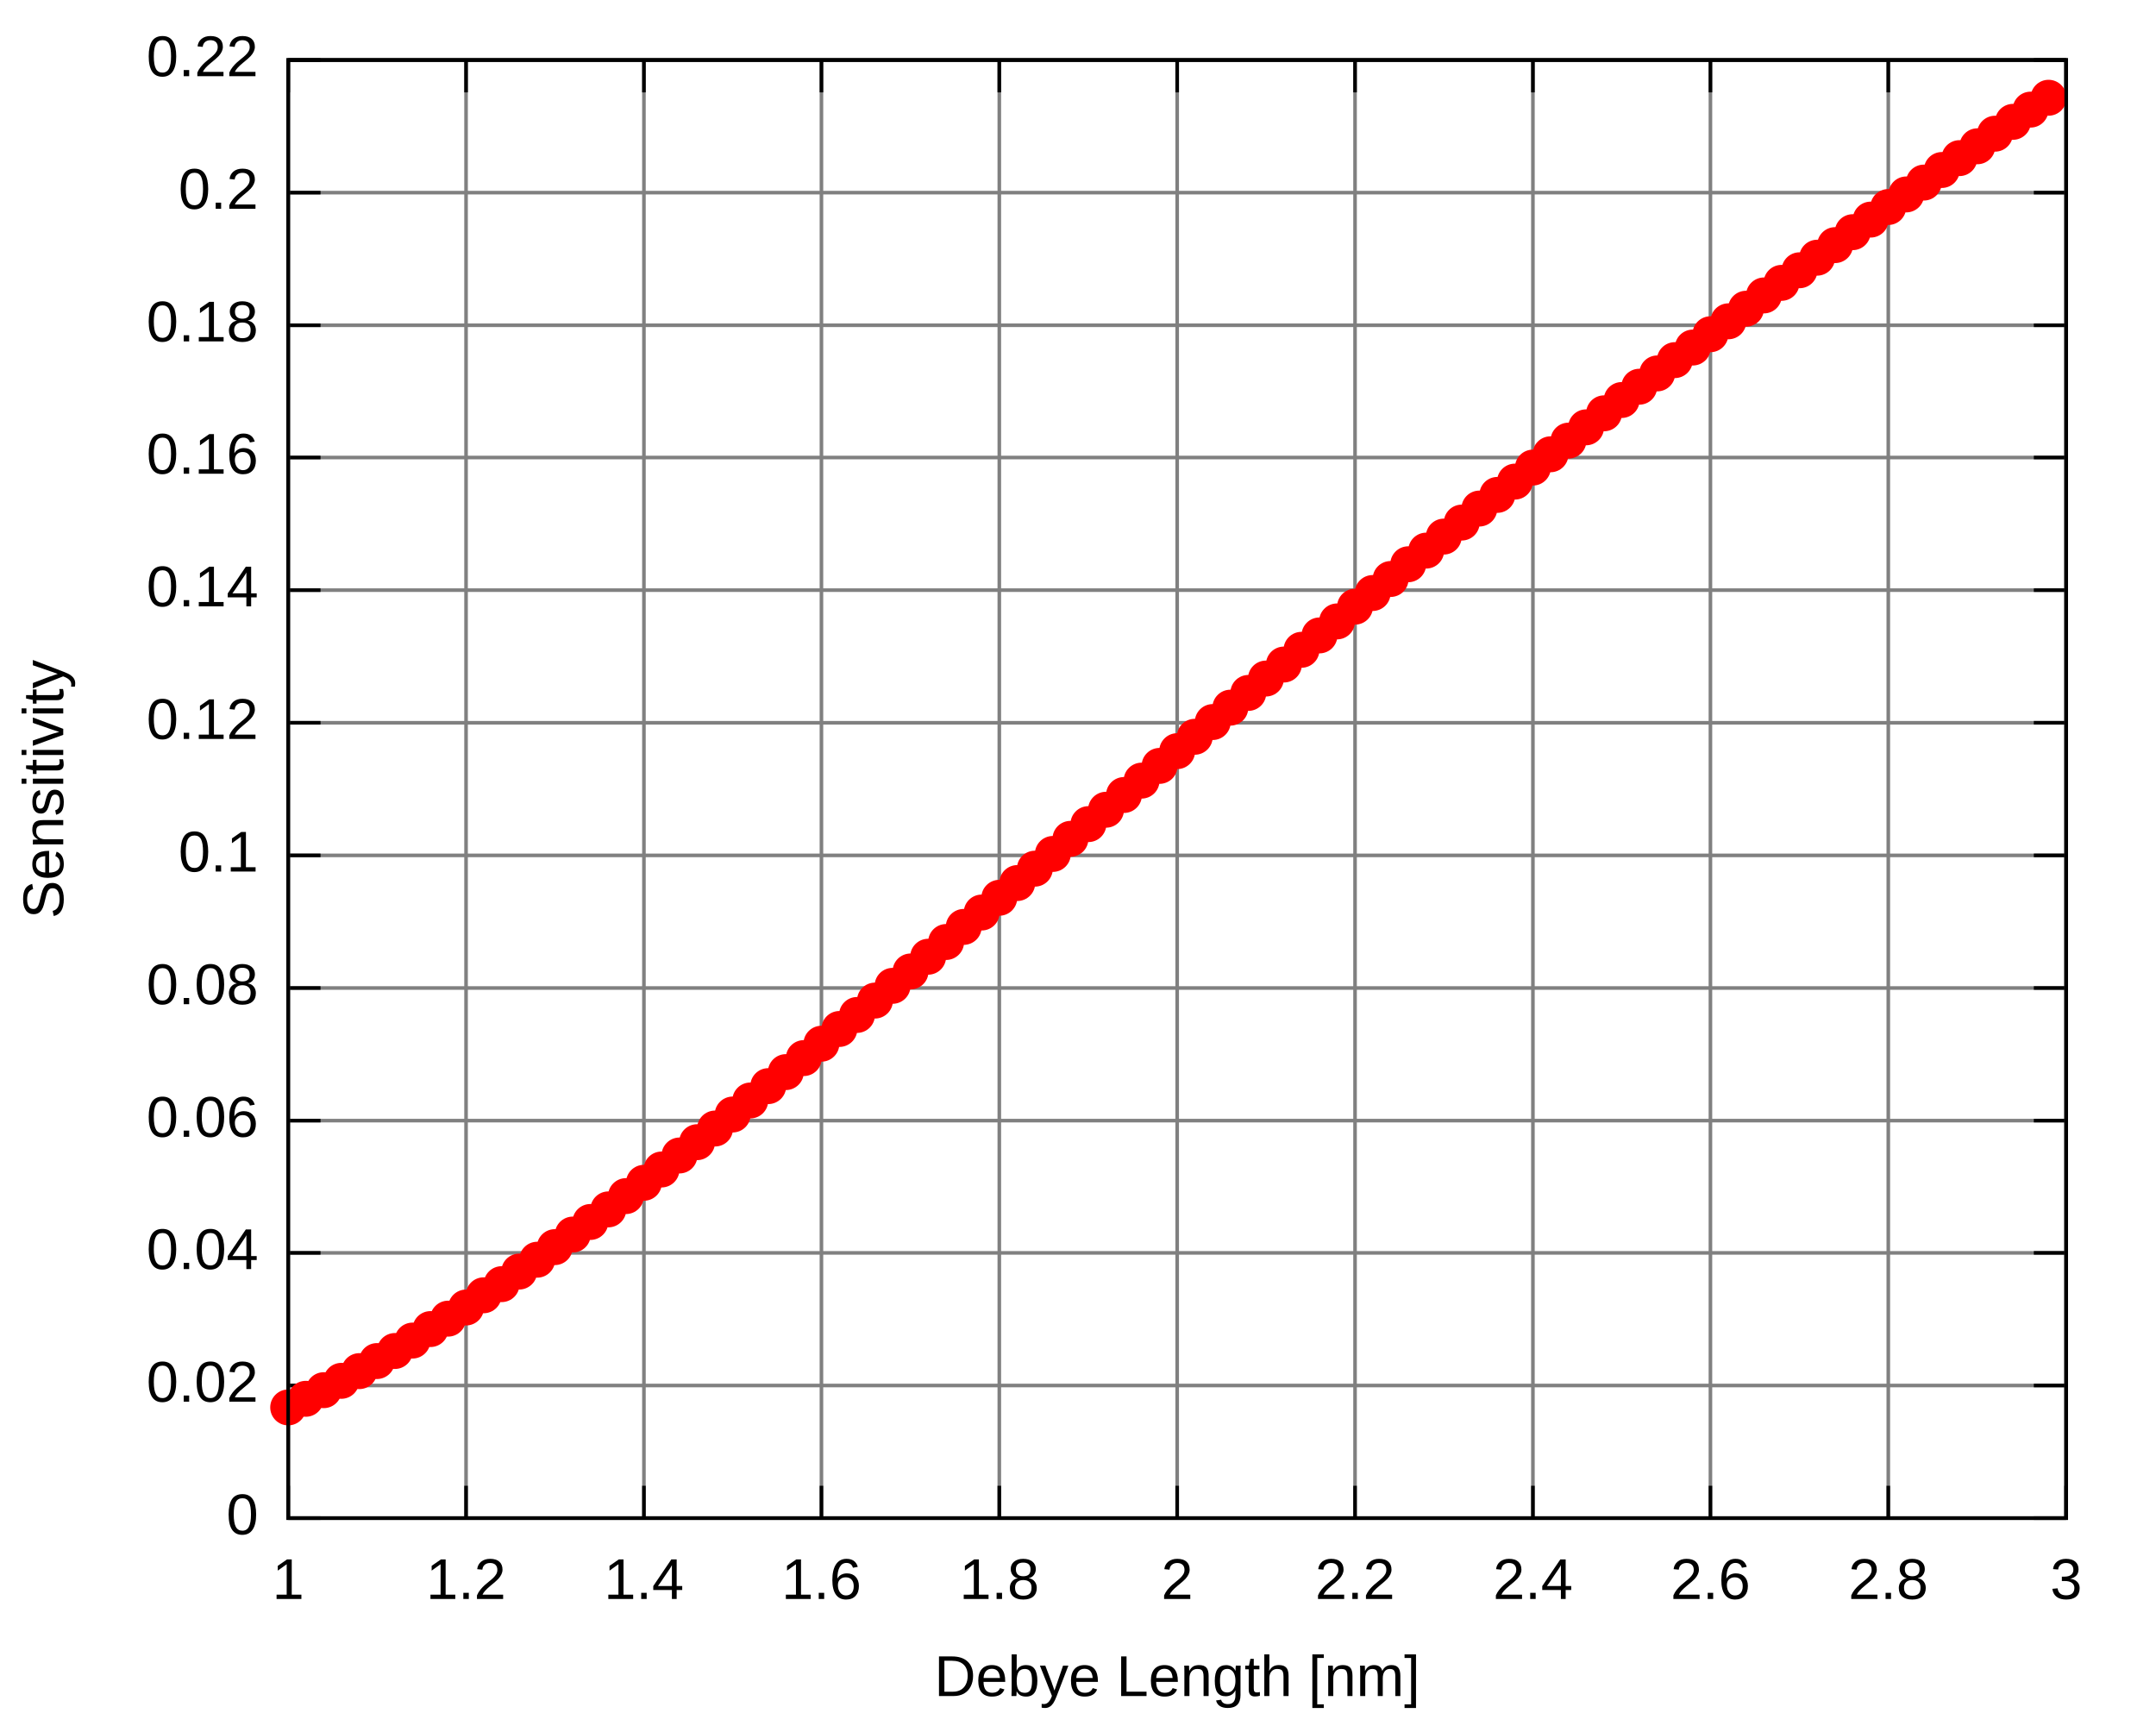
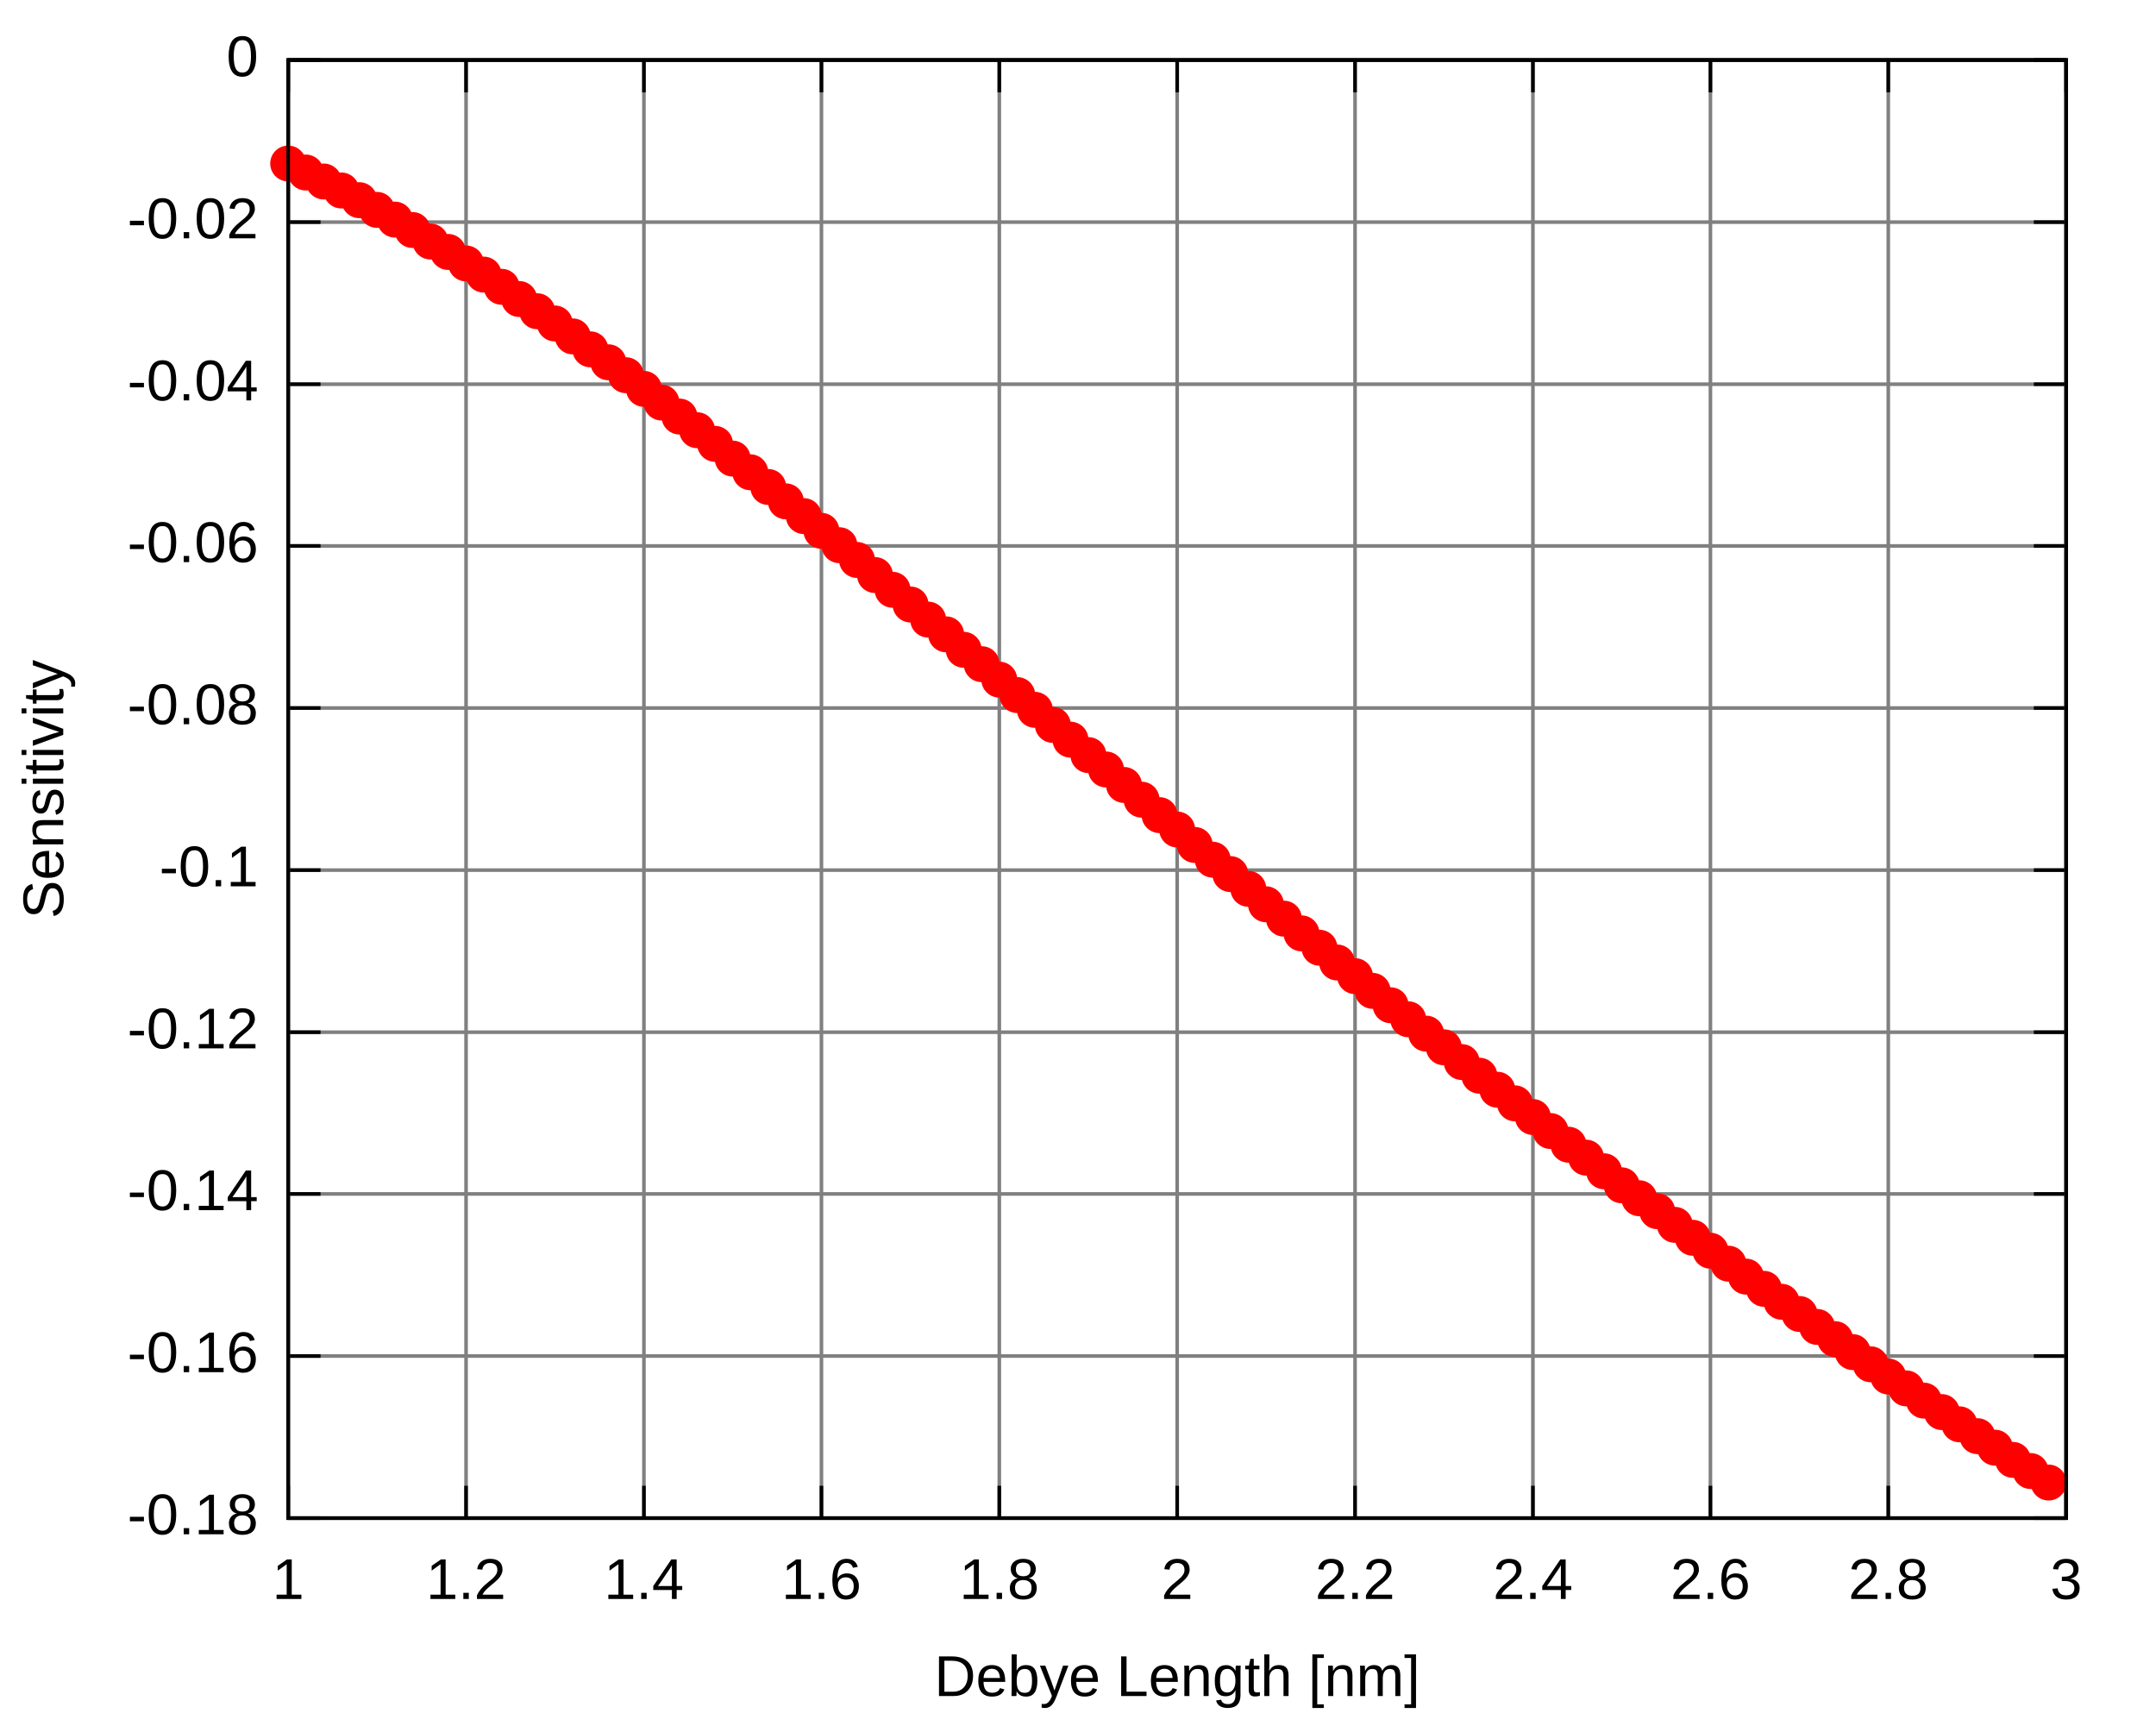
<svg xmlns="http://www.w3.org/2000/svg" xmlns:xlink="http://www.w3.org/1999/xlink" width="600" height="480" viewBox="0 0 600 480">
  <defs>
    <circle id="gpDot" r="0.5" stroke-width="0.5" />
    <path id="gpPt0" stroke-width="0.222" stroke="currentColor" d="M-1,0 h2 M0,-1 v2" />
    <path id="gpPt1" stroke-width="0.222" stroke="currentColor" d="M-1,-1 L1,1 M1,-1 L-1,1" />
    <path id="gpPt2" stroke-width="0.222" stroke="currentColor" d="M-1,0 L1,0 M0,-1 L0,1 M-1,-1 L1,1 M-1,1 L1,-1" />
    <rect id="gpPt3" stroke-width="0.222" stroke="currentColor" x="-1" y="-1" width="2" height="2" />
    <rect id="gpPt4" stroke-width="0.222" stroke="currentColor" fill="currentColor" x="-1" y="-1" width="2" height="2" />
    <circle id="gpPt5" stroke-width="0.222" stroke="currentColor" cx="0" cy="0" r="1" />
    <use xlink:href="#gpPt5" id="gpPt6" fill="currentColor" stroke="none" />
    <path id="gpPt7" stroke-width="0.222" stroke="currentColor" d="M0,-1.33 L-1.33,0.67 L1.33,0.67 z" />
    <use xlink:href="#gpPt7" id="gpPt8" fill="currentColor" stroke="none" />
    <use xlink:href="#gpPt7" id="gpPt9" stroke="currentColor" transform="rotate(180)" />
    <use xlink:href="#gpPt9" id="gpPt10" fill="currentColor" stroke="none" />
    <use xlink:href="#gpPt3" id="gpPt11" stroke="currentColor" transform="rotate(45)" />
    <use xlink:href="#gpPt11" id="gpPt12" fill="currentColor" stroke="none" />
  </defs>
  <g style="fill:none; color:white; stroke:currentColor; stroke-width:1.00; stroke-linecap:butt; stroke-linejoin:miter">
</g>
  <g style="fill:none; color:black; stroke:currentColor; stroke-width:1.00; stroke-linecap:butt; stroke-linejoin:miter">
</g>
  <g style="fill:none; color:gray; stroke:currentColor; stroke-width:1.00; stroke-linecap:butt; stroke-linejoin:miter">
    <path d="M80.2,422.4 L575.0,422.4 " />
  </g>
  <g style="fill:none; color:black; stroke:currentColor; stroke-width:1.00; stroke-linecap:butt; stroke-linejoin:miter">
    <path d="M80.2,422.4 L89.2,422.4 M575.0,422.4 L566.0,422.4 " />
    <g transform="translate(71.9,426.9)" style="stroke:none; fill:black; font-family:Arial; font-size:12.00pt; text-anchor:end">
-       <text> 0</text>
-     </g>
-   </g>
-   <g style="fill:none; color:gray; stroke:currentColor; stroke-width:1.00; stroke-linecap:butt; stroke-linejoin:miter">
-     <path d="M80.2,385.5 L575.0,385.5 " />
-   </g>
-   <g style="fill:none; color:black; stroke:currentColor; stroke-width:1.00; stroke-linecap:butt; stroke-linejoin:miter">
-     <path d="M80.2,385.5 L89.2,385.5 M575.0,385.5 L566.0,385.5 " />
-     <g transform="translate(71.9,390.0)" style="stroke:none; fill:black; font-family:Arial; font-size:12.00pt; text-anchor:end">
-       <text> 0.02</text>
-     </g>
-   </g>
-   <g style="fill:none; color:gray; stroke:currentColor; stroke-width:1.00; stroke-linecap:butt; stroke-linejoin:miter">
-     <path d="M80.2,348.6 L575.0,348.6 " />
-   </g>
-   <g style="fill:none; color:black; stroke:currentColor; stroke-width:1.00; stroke-linecap:butt; stroke-linejoin:miter">
-     <path d="M80.2,348.6 L89.2,348.6 M575.0,348.6 L566.0,348.6 " />
-     <g transform="translate(71.9,353.1)" style="stroke:none; fill:black; font-family:Arial; font-size:12.00pt; text-anchor:end">
-       <text> 0.04</text>
-     </g>
-   </g>
-   <g style="fill:none; color:gray; stroke:currentColor; stroke-width:1.00; stroke-linecap:butt; stroke-linejoin:miter">
-     <path d="M80.2,311.8 L575.0,311.8 " />
-   </g>
-   <g style="fill:none; color:black; stroke:currentColor; stroke-width:1.00; stroke-linecap:butt; stroke-linejoin:miter">
-     <path d="M80.2,311.8 L89.2,311.8 M575.0,311.8 L566.0,311.8 " />
-     <g transform="translate(71.9,316.3)" style="stroke:none; fill:black; font-family:Arial; font-size:12.00pt; text-anchor:end">
-       <text> 0.06</text>
-     </g>
-   </g>
-   <g style="fill:none; color:gray; stroke:currentColor; stroke-width:1.00; stroke-linecap:butt; stroke-linejoin:miter">
-     <path d="M80.2,274.9 L575.0,274.9 " />
-   </g>
-   <g style="fill:none; color:black; stroke:currentColor; stroke-width:1.00; stroke-linecap:butt; stroke-linejoin:miter">
-     <path d="M80.2,274.9 L89.2,274.9 M575.0,274.9 L566.0,274.9 " />
-     <g transform="translate(71.9,279.4)" style="stroke:none; fill:black; font-family:Arial; font-size:12.00pt; text-anchor:end">
-       <text> 0.08</text>
-     </g>
-   </g>
-   <g style="fill:none; color:gray; stroke:currentColor; stroke-width:1.00; stroke-linecap:butt; stroke-linejoin:miter">
-     <path d="M80.2,238.0 L575.0,238.0 " />
-   </g>
-   <g style="fill:none; color:black; stroke:currentColor; stroke-width:1.00; stroke-linecap:butt; stroke-linejoin:miter">
-     <path d="M80.2,238.0 L89.2,238.0 M575.0,238.0 L566.0,238.0 " />
-     <g transform="translate(71.9,242.5)" style="stroke:none; fill:black; font-family:Arial; font-size:12.00pt; text-anchor:end">
-       <text> 0.1</text>
-     </g>
-   </g>
-   <g style="fill:none; color:gray; stroke:currentColor; stroke-width:1.00; stroke-linecap:butt; stroke-linejoin:miter">
-     <path d="M80.2,201.1 L575.0,201.1 " />
-   </g>
-   <g style="fill:none; color:black; stroke:currentColor; stroke-width:1.00; stroke-linecap:butt; stroke-linejoin:miter">
-     <path d="M80.2,201.1 L89.2,201.1 M575.0,201.1 L566.0,201.1 " />
-     <g transform="translate(71.9,205.6)" style="stroke:none; fill:black; font-family:Arial; font-size:12.00pt; text-anchor:end">
-       <text> 0.12</text>
-     </g>
-   </g>
-   <g style="fill:none; color:gray; stroke:currentColor; stroke-width:1.00; stroke-linecap:butt; stroke-linejoin:miter">
-     <path d="M80.2,164.2 L575.0,164.2 " />
-   </g>
-   <g style="fill:none; color:black; stroke:currentColor; stroke-width:1.00; stroke-linecap:butt; stroke-linejoin:miter">
-     <path d="M80.2,164.2 L89.2,164.2 M575.0,164.2 L566.0,164.2 " />
-     <g transform="translate(71.9,168.7)" style="stroke:none; fill:black; font-family:Arial; font-size:12.00pt; text-anchor:end">
-       <text> 0.14</text>
-     </g>
-   </g>
-   <g style="fill:none; color:gray; stroke:currentColor; stroke-width:1.00; stroke-linecap:butt; stroke-linejoin:miter">
-     <path d="M80.2,127.3 L575.0,127.3 " />
-   </g>
-   <g style="fill:none; color:black; stroke:currentColor; stroke-width:1.00; stroke-linecap:butt; stroke-linejoin:miter">
-     <path d="M80.2,127.3 L89.2,127.3 M575.0,127.3 L566.0,127.3 " />
-     <g transform="translate(71.9,131.8)" style="stroke:none; fill:black; font-family:Arial; font-size:12.00pt; text-anchor:end">
-       <text> 0.16</text>
-     </g>
-   </g>
-   <g style="fill:none; color:gray; stroke:currentColor; stroke-width:1.00; stroke-linecap:butt; stroke-linejoin:miter">
-     <path d="M80.2,90.5 L575.0,90.5 " />
-   </g>
-   <g style="fill:none; color:black; stroke:currentColor; stroke-width:1.00; stroke-linecap:butt; stroke-linejoin:miter">
-     <path d="M80.2,90.5 L89.2,90.5 M575.0,90.5 L566.0,90.5 " />
-     <g transform="translate(71.9,95.0)" style="stroke:none; fill:black; font-family:Arial; font-size:12.00pt; text-anchor:end">
-       <text> 0.18</text>
-     </g>
-   </g>
-   <g style="fill:none; color:gray; stroke:currentColor; stroke-width:1.00; stroke-linecap:butt; stroke-linejoin:miter">
-     <path d="M80.2,53.6 L575.0,53.6 " />
-   </g>
-   <g style="fill:none; color:black; stroke:currentColor; stroke-width:1.00; stroke-linecap:butt; stroke-linejoin:miter">
-     <path d="M80.2,53.6 L89.2,53.6 M575.0,53.6 L566.0,53.6 " />
-     <g transform="translate(71.9,58.1)" style="stroke:none; fill:black; font-family:Arial; font-size:12.00pt; text-anchor:end">
-       <text> 0.2</text>
+       <text>-0.18</text>
+     </g>
+   </g>
+   <g style="fill:none; color:gray; stroke:currentColor; stroke-width:1.00; stroke-linecap:butt; stroke-linejoin:miter">
+     <path d="M80.2,377.3 L575.0,377.3 " />
+   </g>
+   <g style="fill:none; color:black; stroke:currentColor; stroke-width:1.00; stroke-linecap:butt; stroke-linejoin:miter">
+     <path d="M80.2,377.3 L89.2,377.3 M575.0,377.3 L566.0,377.3 " />
+     <g transform="translate(71.9,381.8)" style="stroke:none; fill:black; font-family:Arial; font-size:12.00pt; text-anchor:end">
+       <text>-0.16</text>
+     </g>
+   </g>
+   <g style="fill:none; color:gray; stroke:currentColor; stroke-width:1.00; stroke-linecap:butt; stroke-linejoin:miter">
+     <path d="M80.2,332.2 L575.0,332.2 " />
+   </g>
+   <g style="fill:none; color:black; stroke:currentColor; stroke-width:1.00; stroke-linecap:butt; stroke-linejoin:miter">
+     <path d="M80.2,332.2 L89.2,332.2 M575.0,332.2 L566.0,332.2 " />
+     <g transform="translate(71.9,336.7)" style="stroke:none; fill:black; font-family:Arial; font-size:12.00pt; text-anchor:end">
+       <text>-0.14</text>
+     </g>
+   </g>
+   <g style="fill:none; color:gray; stroke:currentColor; stroke-width:1.00; stroke-linecap:butt; stroke-linejoin:miter">
+     <path d="M80.2,287.2 L575.0,287.2 " />
+   </g>
+   <g style="fill:none; color:black; stroke:currentColor; stroke-width:1.00; stroke-linecap:butt; stroke-linejoin:miter">
+     <path d="M80.2,287.2 L89.2,287.2 M575.0,287.2 L566.0,287.2 " />
+     <g transform="translate(71.9,291.7)" style="stroke:none; fill:black; font-family:Arial; font-size:12.00pt; text-anchor:end">
+       <text>-0.12</text>
+     </g>
+   </g>
+   <g style="fill:none; color:gray; stroke:currentColor; stroke-width:1.00; stroke-linecap:butt; stroke-linejoin:miter">
+     <path d="M80.2,242.1 L575.0,242.1 " />
+   </g>
+   <g style="fill:none; color:black; stroke:currentColor; stroke-width:1.00; stroke-linecap:butt; stroke-linejoin:miter">
+     <path d="M80.2,242.1 L89.2,242.1 M575.0,242.1 L566.0,242.1 " />
+     <g transform="translate(71.9,246.6)" style="stroke:none; fill:black; font-family:Arial; font-size:12.00pt; text-anchor:end">
+       <text>-0.1</text>
+     </g>
+   </g>
+   <g style="fill:none; color:gray; stroke:currentColor; stroke-width:1.00; stroke-linecap:butt; stroke-linejoin:miter">
+     <path d="M80.2,197.0 L575.0,197.0 " />
+   </g>
+   <g style="fill:none; color:black; stroke:currentColor; stroke-width:1.00; stroke-linecap:butt; stroke-linejoin:miter">
+     <path d="M80.2,197.0 L89.2,197.0 M575.0,197.0 L566.0,197.0 " />
+     <g transform="translate(71.9,201.5)" style="stroke:none; fill:black; font-family:Arial; font-size:12.00pt; text-anchor:end">
+       <text>-0.08</text>
+     </g>
+   </g>
+   <g style="fill:none; color:gray; stroke:currentColor; stroke-width:1.00; stroke-linecap:butt; stroke-linejoin:miter">
+     <path d="M80.2,151.9 L575.0,151.9 " />
+   </g>
+   <g style="fill:none; color:black; stroke:currentColor; stroke-width:1.00; stroke-linecap:butt; stroke-linejoin:miter">
+     <path d="M80.2,151.9 L89.2,151.9 M575.0,151.9 L566.0,151.9 " />
+     <g transform="translate(71.9,156.4)" style="stroke:none; fill:black; font-family:Arial; font-size:12.00pt; text-anchor:end">
+       <text>-0.06</text>
+     </g>
+   </g>
+   <g style="fill:none; color:gray; stroke:currentColor; stroke-width:1.00; stroke-linecap:butt; stroke-linejoin:miter">
+     <path d="M80.2,106.9 L575.0,106.9 " />
+   </g>
+   <g style="fill:none; color:black; stroke:currentColor; stroke-width:1.00; stroke-linecap:butt; stroke-linejoin:miter">
+     <path d="M80.2,106.9 L89.2,106.9 M575.0,106.9 L566.0,106.9 " />
+     <g transform="translate(71.9,111.4)" style="stroke:none; fill:black; font-family:Arial; font-size:12.00pt; text-anchor:end">
+       <text>-0.04</text>
+     </g>
+   </g>
+   <g style="fill:none; color:gray; stroke:currentColor; stroke-width:1.00; stroke-linecap:butt; stroke-linejoin:miter">
+     <path d="M80.2,61.8 L575.0,61.8 " />
+   </g>
+   <g style="fill:none; color:black; stroke:currentColor; stroke-width:1.00; stroke-linecap:butt; stroke-linejoin:miter">
+     <path d="M80.2,61.8 L89.2,61.8 M575.0,61.8 L566.0,61.8 " />
+     <g transform="translate(71.9,66.3)" style="stroke:none; fill:black; font-family:Arial; font-size:12.00pt; text-anchor:end">
+       <text>-0.02</text>
    </g>
  </g>
  <g style="fill:none; color:gray; stroke:currentColor; stroke-width:1.00; stroke-linecap:butt; stroke-linejoin:miter">
    <path d="M80.2,16.7 L575.0,16.7 " />
  </g>
  <g style="fill:none; color:black; stroke:currentColor; stroke-width:1.00; stroke-linecap:butt; stroke-linejoin:miter">
    <path d="M80.2,16.7 L89.2,16.7 M575.0,16.7 L566.0,16.7 " />
    <g transform="translate(71.9,21.2)" style="stroke:none; fill:black; font-family:Arial; font-size:12.00pt; text-anchor:end">
-       <text> 0.22</text>
+       <text> 0</text>
    </g>
  </g>
  <g style="fill:none; color:gray; stroke:currentColor; stroke-width:1.00; stroke-linecap:butt; stroke-linejoin:miter">
    <path d="M80.2,422.4 L80.2,16.7 " />
  </g>
  <g style="fill:none; color:black; stroke:currentColor; stroke-width:1.00; stroke-linecap:butt; stroke-linejoin:miter">
    <path d="M80.2,422.4 L80.2,413.4 M80.2,16.7 L80.2,25.7 " />
    <g transform="translate(80.2,444.9)" style="stroke:none; fill:black; font-family:Arial; font-size:12.00pt; text-anchor:middle">
      <text> 1</text>
    </g>
  </g>
  <g style="fill:none; color:gray; stroke:currentColor; stroke-width:1.00; stroke-linecap:butt; stroke-linejoin:miter">
    <path d="M129.7,422.4 L129.7,16.7 " />
  </g>
  <g style="fill:none; color:black; stroke:currentColor; stroke-width:1.00; stroke-linecap:butt; stroke-linejoin:miter">
    <path d="M129.7,422.4 L129.7,413.4 M129.7,16.7 L129.7,25.7 " />
    <g transform="translate(129.7,444.9)" style="stroke:none; fill:black; font-family:Arial; font-size:12.00pt; text-anchor:middle">
      <text> 1.2</text>
    </g>
  </g>
  <g style="fill:none; color:gray; stroke:currentColor; stroke-width:1.00; stroke-linecap:butt; stroke-linejoin:miter">
    <path d="M179.2,422.4 L179.2,16.7 " />
  </g>
  <g style="fill:none; color:black; stroke:currentColor; stroke-width:1.00; stroke-linecap:butt; stroke-linejoin:miter">
    <path d="M179.2,422.4 L179.2,413.4 M179.2,16.7 L179.2,25.7 " />
    <g transform="translate(179.2,444.9)" style="stroke:none; fill:black; font-family:Arial; font-size:12.00pt; text-anchor:middle">
      <text> 1.4</text>
    </g>
  </g>
  <g style="fill:none; color:gray; stroke:currentColor; stroke-width:1.00; stroke-linecap:butt; stroke-linejoin:miter">
    <path d="M228.6,422.4 L228.6,16.7 " />
  </g>
  <g style="fill:none; color:black; stroke:currentColor; stroke-width:1.00; stroke-linecap:butt; stroke-linejoin:miter">
    <path d="M228.6,422.4 L228.6,413.4 M228.6,16.7 L228.6,25.7 " />
    <g transform="translate(228.6,444.9)" style="stroke:none; fill:black; font-family:Arial; font-size:12.00pt; text-anchor:middle">
      <text> 1.6</text>
    </g>
  </g>
  <g style="fill:none; color:gray; stroke:currentColor; stroke-width:1.00; stroke-linecap:butt; stroke-linejoin:miter">
    <path d="M278.1,422.4 L278.1,16.7 " />
  </g>
  <g style="fill:none; color:black; stroke:currentColor; stroke-width:1.00; stroke-linecap:butt; stroke-linejoin:miter">
    <path d="M278.1,422.4 L278.1,413.4 M278.1,16.7 L278.1,25.7 " />
    <g transform="translate(278.1,444.9)" style="stroke:none; fill:black; font-family:Arial; font-size:12.00pt; text-anchor:middle">
      <text> 1.8</text>
    </g>
  </g>
  <g style="fill:none; color:gray; stroke:currentColor; stroke-width:1.00; stroke-linecap:butt; stroke-linejoin:miter">
    <path d="M327.6,422.4 L327.6,16.7 " />
  </g>
  <g style="fill:none; color:black; stroke:currentColor; stroke-width:1.00; stroke-linecap:butt; stroke-linejoin:miter">
    <path d="M327.6,422.4 L327.6,413.4 M327.6,16.7 L327.6,25.7 " />
    <g transform="translate(327.6,444.9)" style="stroke:none; fill:black; font-family:Arial; font-size:12.00pt; text-anchor:middle">
      <text> 2</text>
    </g>
  </g>
  <g style="fill:none; color:gray; stroke:currentColor; stroke-width:1.00; stroke-linecap:butt; stroke-linejoin:miter">
    <path d="M377.1,422.4 L377.1,16.7 " />
  </g>
  <g style="fill:none; color:black; stroke:currentColor; stroke-width:1.00; stroke-linecap:butt; stroke-linejoin:miter">
    <path d="M377.1,422.4 L377.1,413.4 M377.1,16.7 L377.1,25.7 " />
    <g transform="translate(377.1,444.9)" style="stroke:none; fill:black; font-family:Arial; font-size:12.00pt; text-anchor:middle">
      <text> 2.2</text>
    </g>
  </g>
  <g style="fill:none; color:gray; stroke:currentColor; stroke-width:1.00; stroke-linecap:butt; stroke-linejoin:miter">
    <path d="M426.6,422.4 L426.6,16.7 " />
  </g>
  <g style="fill:none; color:black; stroke:currentColor; stroke-width:1.00; stroke-linecap:butt; stroke-linejoin:miter">
    <path d="M426.6,422.4 L426.6,413.4 M426.6,16.7 L426.6,25.7 " />
    <g transform="translate(426.6,444.9)" style="stroke:none; fill:black; font-family:Arial; font-size:12.00pt; text-anchor:middle">
      <text> 2.4</text>
    </g>
  </g>
  <g style="fill:none; color:gray; stroke:currentColor; stroke-width:1.00; stroke-linecap:butt; stroke-linejoin:miter">
    <path d="M476.0,422.4 L476.0,16.7 " />
  </g>
  <g style="fill:none; color:black; stroke:currentColor; stroke-width:1.00; stroke-linecap:butt; stroke-linejoin:miter">
    <path d="M476.0,422.4 L476.0,413.4 M476.0,16.7 L476.0,25.7 " />
    <g transform="translate(476.0,444.9)" style="stroke:none; fill:black; font-family:Arial; font-size:12.00pt; text-anchor:middle">
      <text> 2.6</text>
    </g>
  </g>
  <g style="fill:none; color:gray; stroke:currentColor; stroke-width:1.00; stroke-linecap:butt; stroke-linejoin:miter">
    <path d="M525.5,422.4 L525.5,16.7 " />
  </g>
  <g style="fill:none; color:black; stroke:currentColor; stroke-width:1.00; stroke-linecap:butt; stroke-linejoin:miter">
    <path d="M525.5,422.4 L525.5,413.4 M525.5,16.7 L525.5,25.7 " />
    <g transform="translate(525.5,444.9)" style="stroke:none; fill:black; font-family:Arial; font-size:12.00pt; text-anchor:middle">
      <text> 2.8</text>
    </g>
  </g>
  <g style="fill:none; color:gray; stroke:currentColor; stroke-width:1.00; stroke-linecap:butt; stroke-linejoin:miter">
    <path d="M575.0,422.4 L575.0,16.7 " />
  </g>
  <g style="fill:none; color:black; stroke:currentColor; stroke-width:1.00; stroke-linecap:butt; stroke-linejoin:miter">
    <path d="M575.0,422.4 L575.0,413.4 M575.0,16.7 L575.0,25.7 " />
    <g transform="translate(575.0,444.9)" style="stroke:none; fill:black; font-family:Arial; font-size:12.00pt; text-anchor:middle">
      <text> 3</text>
    </g>
    <path d="M80.2,16.7 L80.2,422.4 L575.0,422.4 L575.0,16.7 L80.2,16.7 Z " />
    <g transform="translate(17.6,219.6) rotate(270)" style="stroke:none; fill:black; font-family:Arial; font-size:12.00pt; text-anchor:middle">
      <text>Sensitivity</text>
    </g>
    <g transform="translate(327.6,471.9)" style="stroke:none; fill:black; font-family:Arial; font-size:12.00pt; text-anchor:middle">
      <text>Debye Length [nm]</text>
    </g>
  </g>
  <a xlink:title="Plot #1">
    <g style="fill:none; color:white; stroke:currentColor; stroke-width:6.00; stroke-linecap:butt; stroke-linejoin:miter">
</g>
    <g style="fill:none; color:red; stroke:currentColor; stroke-width:6.00; stroke-linecap:butt; stroke-linejoin:miter">
-       <use xlink:href="#gpPt6" transform="translate(80.2,391.6) scale(4.50)" />
-       <use xlink:href="#gpPt6" transform="translate(85.1,389.2) scale(4.50)" />
-       <use xlink:href="#gpPt6" transform="translate(90.1,386.8) scale(4.50)" />
-       <use xlink:href="#gpPt6" transform="translate(95.0,384.2) scale(4.50)" />
-       <use xlink:href="#gpPt6" transform="translate(100.0,381.5) scale(4.50)" />
-       <use xlink:href="#gpPt6" transform="translate(104.9,378.7) scale(4.50)" />
-       <use xlink:href="#gpPt6" transform="translate(109.9,375.9) scale(4.50)" />
-       <use xlink:href="#gpPt6" transform="translate(114.8,373.0) scale(4.50)" />
-       <use xlink:href="#gpPt6" transform="translate(119.8,369.8) scale(4.50)" />
-       <use xlink:href="#gpPt6" transform="translate(124.7,366.9) scale(4.50)" />
-       <use xlink:href="#gpPt6" transform="translate(129.7,363.8) scale(4.50)" />
-       <use xlink:href="#gpPt6" transform="translate(134.6,360.4) scale(4.50)" />
-       <use xlink:href="#gpPt6" transform="translate(139.6,357.3) scale(4.50)" />
-       <use xlink:href="#gpPt6" transform="translate(144.5,353.8) scale(4.50)" />
-       <use xlink:href="#gpPt6" transform="translate(149.5,350.5) scale(4.50)" />
-       <use xlink:href="#gpPt6" transform="translate(154.4,347.0) scale(4.50)" />
-       <use xlink:href="#gpPt6" transform="translate(159.4,343.5) scale(4.50)" />
-       <use xlink:href="#gpPt6" transform="translate(164.3,340.0) scale(4.50)" />
-       <use xlink:href="#gpPt6" transform="translate(169.3,336.5) scale(4.50)" />
-       <use xlink:href="#gpPt6" transform="translate(174.2,332.8) scale(4.50)" />
-       <use xlink:href="#gpPt6" transform="translate(179.2,329.1) scale(4.50)" />
-       <use xlink:href="#gpPt6" transform="translate(184.1,325.4) scale(4.50)" />
-       <use xlink:href="#gpPt6" transform="translate(189.1,321.5) scale(4.50)" />
-       <use xlink:href="#gpPt6" transform="translate(194.0,317.8) scale(4.50)" />
-       <use xlink:href="#gpPt6" transform="translate(199.0,314.0) scale(4.50)" />
-       <use xlink:href="#gpPt6" transform="translate(203.9,310.1) scale(4.50)" />
-       <use xlink:href="#gpPt6" transform="translate(208.8,306.2) scale(4.50)" />
-       <use xlink:href="#gpPt6" transform="translate(213.8,302.2) scale(4.50)" />
-       <use xlink:href="#gpPt6" transform="translate(218.7,298.3) scale(4.50)" />
-       <use xlink:href="#gpPt6" transform="translate(223.7,294.4) scale(4.50)" />
-       <use xlink:href="#gpPt6" transform="translate(228.6,290.4) scale(4.50)" />
-       <use xlink:href="#gpPt6" transform="translate(233.6,286.3) scale(4.50)" />
-       <use xlink:href="#gpPt6" transform="translate(238.5,282.4) scale(4.50)" />
-       <use xlink:href="#gpPt6" transform="translate(243.5,278.4) scale(4.50)" />
-       <use xlink:href="#gpPt6" transform="translate(248.4,274.3) scale(4.50)" />
-       <use xlink:href="#gpPt6" transform="translate(253.4,270.3) scale(4.50)" />
-       <use xlink:href="#gpPt6" transform="translate(258.3,266.2) scale(4.50)" />
-       <use xlink:href="#gpPt6" transform="translate(263.3,262.1) scale(4.50)" />
-       <use xlink:href="#gpPt6" transform="translate(268.2,257.9) scale(4.50)" />
-       <use xlink:href="#gpPt6" transform="translate(273.2,253.9) scale(4.50)" />
-       <use xlink:href="#gpPt6" transform="translate(278.1,249.8) scale(4.50)" />
-       <use xlink:href="#gpPt6" transform="translate(283.1,245.7) scale(4.50)" />
-       <use xlink:href="#gpPt6" transform="translate(288.0,241.7) scale(4.50)" />
-       <use xlink:href="#gpPt6" transform="translate(293.0,237.6) scale(4.50)" />
-       <use xlink:href="#gpPt6" transform="translate(297.9,233.4) scale(4.50)" />
-       <use xlink:href="#gpPt6" transform="translate(302.9,229.3) scale(4.50)" />
-       <use xlink:href="#gpPt6" transform="translate(307.8,225.3) scale(4.50)" />
-       <use xlink:href="#gpPt6" transform="translate(312.8,221.2) scale(4.50)" />
-       <use xlink:href="#gpPt6" transform="translate(317.7,217.2) scale(4.50)" />
-       <use xlink:href="#gpPt6" transform="translate(322.7,213.1) scale(4.50)" />
-       <use xlink:href="#gpPt6" transform="translate(327.6,209.0) scale(4.50)" />
-       <use xlink:href="#gpPt6" transform="translate(332.5,205.0) scale(4.50)" />
-       <use xlink:href="#gpPt6" transform="translate(337.5,200.9) scale(4.50)" />
-       <use xlink:href="#gpPt6" transform="translate(342.4,196.9) scale(4.50)" />
-       <use xlink:href="#gpPt6" transform="translate(347.4,192.8) scale(4.50)" />
-       <use xlink:href="#gpPt6" transform="translate(352.3,188.8) scale(4.50)" />
-       <use xlink:href="#gpPt6" transform="translate(357.3,184.9) scale(4.50)" />
-       <use xlink:href="#gpPt6" transform="translate(362.2,180.8) scale(4.50)" />
-       <use xlink:href="#gpPt6" transform="translate(367.2,176.8) scale(4.50)" />
-       <use xlink:href="#gpPt6" transform="translate(372.1,172.9) scale(4.50)" />
-       <use xlink:href="#gpPt6" transform="translate(377.1,168.8) scale(4.50)" />
-       <use xlink:href="#gpPt6" transform="translate(382.0,165.0) scale(4.50)" />
-       <use xlink:href="#gpPt6" transform="translate(387.0,161.1) scale(4.50)" />
-       <use xlink:href="#gpPt6" transform="translate(391.9,157.0) scale(4.50)" />
-       <use xlink:href="#gpPt6" transform="translate(396.9,153.2) scale(4.50)" />
-       <use xlink:href="#gpPt6" transform="translate(401.8,149.3) scale(4.50)" />
-       <use xlink:href="#gpPt6" transform="translate(406.8,145.4) scale(4.50)" />
-       <use xlink:href="#gpPt6" transform="translate(411.7,141.5) scale(4.50)" />
-       <use xlink:href="#gpPt6" transform="translate(416.7,137.7) scale(4.50)" />
-       <use xlink:href="#gpPt6" transform="translate(421.6,134.0) scale(4.50)" />
-       <use xlink:href="#gpPt6" transform="translate(426.6,130.1) scale(4.50)" />
-       <use xlink:href="#gpPt6" transform="translate(431.5,126.4) scale(4.50)" />
-       <use xlink:href="#gpPt6" transform="translate(436.5,122.6) scale(4.50)" />
-       <use xlink:href="#gpPt6" transform="translate(441.4,118.9) scale(4.50)" />
-       <use xlink:href="#gpPt6" transform="translate(446.4,115.0) scale(4.50)" />
-       <use xlink:href="#gpPt6" transform="translate(451.3,111.3) scale(4.50)" />
-       <use xlink:href="#gpPt6" transform="translate(456.2,107.6) scale(4.50)" />
-       <use xlink:href="#gpPt6" transform="translate(461.2,103.9) scale(4.50)" />
-       <use xlink:href="#gpPt6" transform="translate(466.1,100.2) scale(4.50)" />
-       <use xlink:href="#gpPt6" transform="translate(471.1,96.7) scale(4.50)" />
-       <use xlink:href="#gpPt6" transform="translate(476.0,93.0) scale(4.50)" />
-       <use xlink:href="#gpPt6" transform="translate(481.0,89.4) scale(4.50)" />
-       <use xlink:href="#gpPt6" transform="translate(485.9,85.9) scale(4.50)" />
-       <use xlink:href="#gpPt6" transform="translate(490.9,82.2) scale(4.50)" />
-       <use xlink:href="#gpPt6" transform="translate(495.8,78.7) scale(4.50)" />
-       <use xlink:href="#gpPt6" transform="translate(500.8,75.2) scale(4.50)" />
-       <use xlink:href="#gpPt6" transform="translate(505.7,71.7) scale(4.50)" />
-       <use xlink:href="#gpPt6" transform="translate(510.7,68.2) scale(4.50)" />
-       <use xlink:href="#gpPt6" transform="translate(515.6,64.6) scale(4.50)" />
-       <use xlink:href="#gpPt6" transform="translate(520.6,61.1) scale(4.50)" />
-       <use xlink:href="#gpPt6" transform="translate(525.5,57.6) scale(4.50)" />
-       <use xlink:href="#gpPt6" transform="translate(530.5,54.1) scale(4.50)" />
-       <use xlink:href="#gpPt6" transform="translate(535.4,50.8) scale(4.50)" />
-       <use xlink:href="#gpPt6" transform="translate(540.4,47.3) scale(4.50)" />
-       <use xlink:href="#gpPt6" transform="translate(545.3,44.0) scale(4.50)" />
-       <use xlink:href="#gpPt6" transform="translate(550.3,40.7) scale(4.50)" />
-       <use xlink:href="#gpPt6" transform="translate(555.2,37.2) scale(4.50)" />
-       <use xlink:href="#gpPt6" transform="translate(560.2,33.9) scale(4.50)" />
-       <use xlink:href="#gpPt6" transform="translate(565.1,30.5) scale(4.50)" />
-       <use xlink:href="#gpPt6" transform="translate(570.1,27.2) scale(4.50)" />
+       <use xlink:href="#gpPt6" transform="translate(80.2,45.5) scale(4.50)" />
+       <use xlink:href="#gpPt6" transform="translate(85.1,48.0) scale(4.50)" />
+       <use xlink:href="#gpPt6" transform="translate(90.1,50.5) scale(4.50)" />
+       <use xlink:href="#gpPt6" transform="translate(95.0,53.0) scale(4.50)" />
+       <use xlink:href="#gpPt6" transform="translate(100.0,55.7) scale(4.50)" />
+       <use xlink:href="#gpPt6" transform="translate(104.9,58.4) scale(4.50)" />
+       <use xlink:href="#gpPt6" transform="translate(109.9,61.1) scale(4.50)" />
+       <use xlink:href="#gpPt6" transform="translate(114.8,64.0) scale(4.50)" />
+       <use xlink:href="#gpPt6" transform="translate(119.8,67.2) scale(4.50)" />
+       <use xlink:href="#gpPt6" transform="translate(124.7,70.1) scale(4.50)" />
+       <use xlink:href="#gpPt6" transform="translate(129.7,73.3) scale(4.50)" />
+       <use xlink:href="#gpPt6" transform="translate(134.6,76.4) scale(4.50)" />
+       <use xlink:href="#gpPt6" transform="translate(139.6,79.8) scale(4.50)" />
+       <use xlink:href="#gpPt6" transform="translate(144.5,83.2) scale(4.50)" />
+       <use xlink:href="#gpPt6" transform="translate(149.5,86.6) scale(4.50)" />
+       <use xlink:href="#gpPt6" transform="translate(154.4,90.0) scale(4.50)" />
+       <use xlink:href="#gpPt6" transform="translate(159.4,93.6) scale(4.50)" />
+       <use xlink:href="#gpPt6" transform="translate(164.3,97.2) scale(4.50)" />
+       <use xlink:href="#gpPt6" transform="translate(169.3,100.8) scale(4.50)" />
+       <use xlink:href="#gpPt6" transform="translate(174.2,104.4) scale(4.50)" />
+       <use xlink:href="#gpPt6" transform="translate(179.2,108.2) scale(4.50)" />
+       <use xlink:href="#gpPt6" transform="translate(184.1,112.0) scale(4.50)" />
+       <use xlink:href="#gpPt6" transform="translate(189.1,115.9) scale(4.50)" />
+       <use xlink:href="#gpPt6" transform="translate(194.0,119.7) scale(4.50)" />
+       <use xlink:href="#gpPt6" transform="translate(199.0,123.5) scale(4.50)" />
+       <use xlink:href="#gpPt6" transform="translate(203.9,127.6) scale(4.50)" />
+       <use xlink:href="#gpPt6" transform="translate(208.8,131.4) scale(4.50)" />
+       <use xlink:href="#gpPt6" transform="translate(213.8,135.5) scale(4.50)" />
+       <use xlink:href="#gpPt6" transform="translate(218.7,139.5) scale(4.50)" />
+       <use xlink:href="#gpPt6" transform="translate(223.7,143.6) scale(4.50)" />
+       <use xlink:href="#gpPt6" transform="translate(228.6,147.7) scale(4.50)" />
+       <use xlink:href="#gpPt6" transform="translate(233.6,151.7) scale(4.50)" />
+       <use xlink:href="#gpPt6" transform="translate(238.5,155.8) scale(4.50)" />
+       <use xlink:href="#gpPt6" transform="translate(243.5,160.0) scale(4.50)" />
+       <use xlink:href="#gpPt6" transform="translate(248.4,164.1) scale(4.50)" />
+       <use xlink:href="#gpPt6" transform="translate(253.4,168.2) scale(4.50)" />
+       <use xlink:href="#gpPt6" transform="translate(258.3,172.4) scale(4.50)" />
+       <use xlink:href="#gpPt6" transform="translate(263.3,176.5) scale(4.50)" />
+       <use xlink:href="#gpPt6" transform="translate(268.2,180.8) scale(4.50)" />
+       <use xlink:href="#gpPt6" transform="translate(273.2,184.8) scale(4.50)" />
+       <use xlink:href="#gpPt6" transform="translate(278.1,189.1) scale(4.50)" />
+       <use xlink:href="#gpPt6" transform="translate(283.1,193.4) scale(4.50)" />
+       <use xlink:href="#gpPt6" transform="translate(288.0,197.5) scale(4.50)" />
+       <use xlink:href="#gpPt6" transform="translate(293.0,201.7) scale(4.50)" />
+       <use xlink:href="#gpPt6" transform="translate(297.9,205.8) scale(4.50)" />
+       <use xlink:href="#gpPt6" transform="translate(302.9,210.1) scale(4.50)" />
+       <use xlink:href="#gpPt6" transform="translate(307.8,214.1) scale(4.50)" />
+       <use xlink:href="#gpPt6" transform="translate(312.8,218.4) scale(4.50)" />
+       <use xlink:href="#gpPt6" transform="translate(317.7,222.5) scale(4.50)" />
+       <use xlink:href="#gpPt6" transform="translate(322.7,226.8) scale(4.50)" />
+       <use xlink:href="#gpPt6" transform="translate(327.6,230.8) scale(4.50)" />
+       <use xlink:href="#gpPt6" transform="translate(332.5,235.1) scale(4.50)" />
+       <use xlink:href="#gpPt6" transform="translate(337.5,239.2) scale(4.50)" />
+       <use xlink:href="#gpPt6" transform="translate(342.4,243.2) scale(4.50)" />
+       <use xlink:href="#gpPt6" transform="translate(347.4,247.3) scale(4.50)" />
+       <use xlink:href="#gpPt6" transform="translate(352.3,251.6) scale(4.50)" />
+       <use xlink:href="#gpPt6" transform="translate(357.3,255.6) scale(4.50)" />
+       <use xlink:href="#gpPt6" transform="translate(362.2,259.7) scale(4.50)" />
+       <use xlink:href="#gpPt6" transform="translate(367.2,263.7) scale(4.50)" />
+       <use xlink:href="#gpPt6" transform="translate(372.1,267.8) scale(4.50)" />
+       <use xlink:href="#gpPt6" transform="translate(377.1,271.6) scale(4.50)" />
+       <use xlink:href="#gpPt6" transform="translate(382.0,275.7) scale(4.50)" />
+       <use xlink:href="#gpPt6" transform="translate(387.0,279.7) scale(4.50)" />
+       <use xlink:href="#gpPt6" transform="translate(391.9,283.6) scale(4.50)" />
+       <use xlink:href="#gpPt6" transform="translate(396.9,287.6) scale(4.50)" />
+       <use xlink:href="#gpPt6" transform="translate(401.8,291.4) scale(4.50)" />
+       <use xlink:href="#gpPt6" transform="translate(406.8,295.5) scale(4.50)" />
+       <use xlink:href="#gpPt6" transform="translate(411.7,299.3) scale(4.50)" />
+       <use xlink:href="#gpPt6" transform="translate(416.7,303.2) scale(4.50)" />
+       <use xlink:href="#gpPt6" transform="translate(421.6,307.0) scale(4.50)" />
+       <use xlink:href="#gpPt6" transform="translate(426.6,310.8) scale(4.50)" />
+       <use xlink:href="#gpPt6" transform="translate(431.5,314.7) scale(4.50)" />
+       <use xlink:href="#gpPt6" transform="translate(436.5,318.5) scale(4.50)" />
+       <use xlink:href="#gpPt6" transform="translate(441.4,322.1) scale(4.50)" />
+       <use xlink:href="#gpPt6" transform="translate(446.4,325.9) scale(4.50)" />
+       <use xlink:href="#gpPt6" transform="translate(451.3,329.8) scale(4.50)" />
+       <use xlink:href="#gpPt6" transform="translate(456.2,333.4) scale(4.50)" />
+       <use xlink:href="#gpPt6" transform="translate(461.2,337.0) scale(4.50)" />
+       <use xlink:href="#gpPt6" transform="translate(466.1,340.8) scale(4.50)" />
+       <use xlink:href="#gpPt6" transform="translate(471.1,344.4) scale(4.50)" />
+       <use xlink:href="#gpPt6" transform="translate(476.0,348.0) scale(4.50)" />
+       <use xlink:href="#gpPt6" transform="translate(481.0,351.6) scale(4.50)" />
+       <use xlink:href="#gpPt6" transform="translate(485.9,355.2) scale(4.50)" />
+       <use xlink:href="#gpPt6" transform="translate(490.9,358.6) scale(4.50)" />
+       <use xlink:href="#gpPt6" transform="translate(495.8,362.2) scale(4.50)" />
+       <use xlink:href="#gpPt6" transform="translate(500.8,365.6) scale(4.50)" />
+       <use xlink:href="#gpPt6" transform="translate(505.7,369.2) scale(4.50)" />
+       <use xlink:href="#gpPt6" transform="translate(510.7,372.6) scale(4.50)" />
+       <use xlink:href="#gpPt6" transform="translate(515.6,376.2) scale(4.50)" />
+       <use xlink:href="#gpPt6" transform="translate(520.6,379.6) scale(4.50)" />
+       <use xlink:href="#gpPt6" transform="translate(525.5,383.0) scale(4.50)" />
+       <use xlink:href="#gpPt6" transform="translate(530.5,386.3) scale(4.50)" />
+       <use xlink:href="#gpPt6" transform="translate(535.4,389.7) scale(4.50)" />
+       <use xlink:href="#gpPt6" transform="translate(540.4,392.9) scale(4.50)" />
+       <use xlink:href="#gpPt6" transform="translate(545.3,396.3) scale(4.50)" />
+       <use xlink:href="#gpPt6" transform="translate(550.3,399.6) scale(4.50)" />
+       <use xlink:href="#gpPt6" transform="translate(555.2,402.8) scale(4.50)" />
+       <use xlink:href="#gpPt6" transform="translate(560.2,406.2) scale(4.50)" />
+       <use xlink:href="#gpPt6" transform="translate(565.1,409.3) scale(4.50)" />
+       <use xlink:href="#gpPt6" transform="translate(570.1,412.5) scale(4.50)" />
    </g>
  </a>
  <g style="fill:none; color:white; stroke:currentColor; stroke-width:1.00; stroke-linecap:butt; stroke-linejoin:miter">
</g>
  <g style="fill:none; color:black; stroke:currentColor; stroke-width:1.00; stroke-linecap:butt; stroke-linejoin:miter">
    <path d="M80.2,16.7 L80.2,422.4 L575.0,422.4 L575.0,16.7 L80.2,16.7 Z " />
  </g>
</svg>
